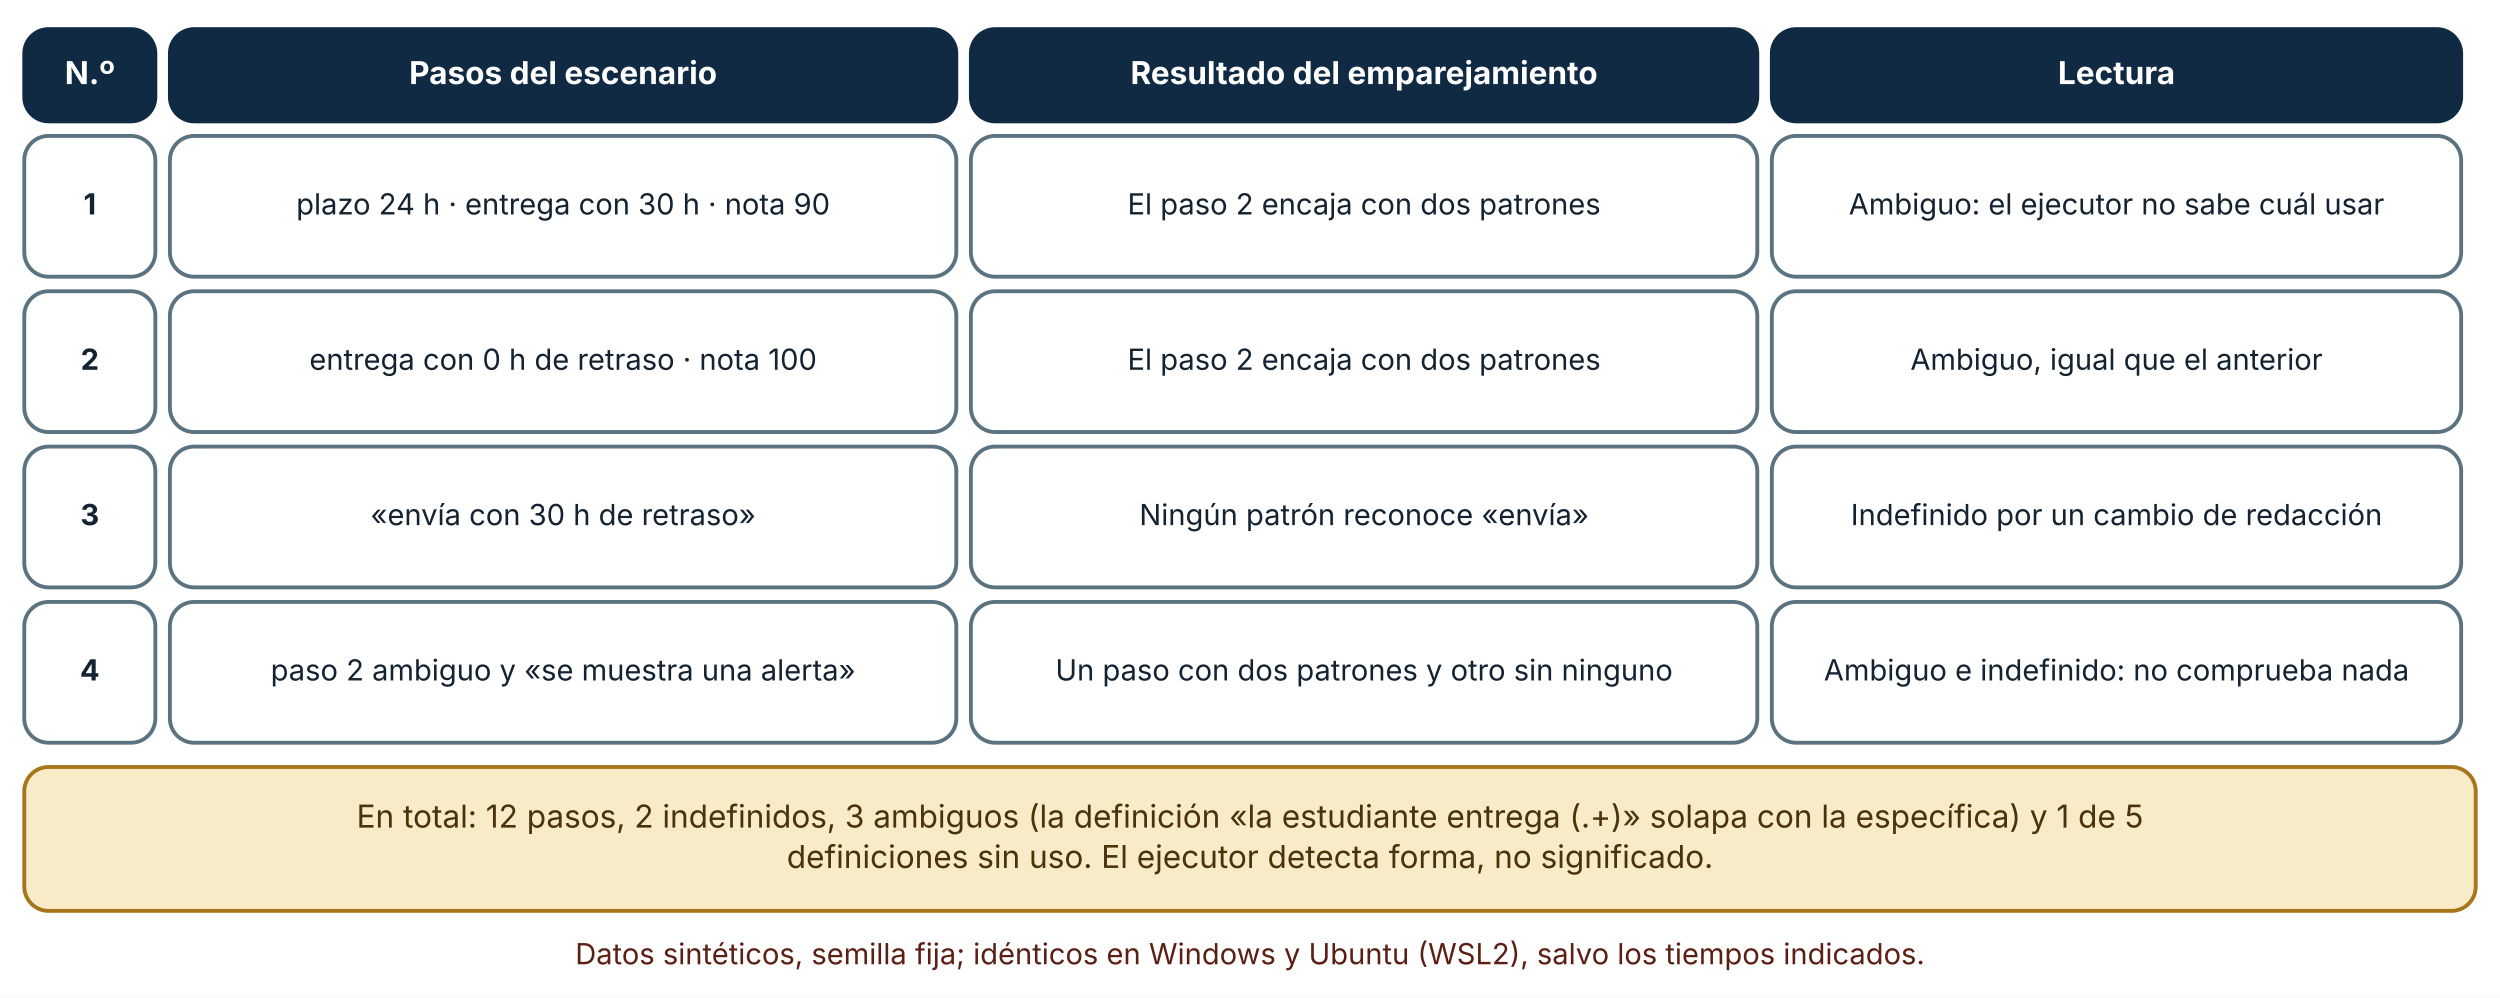
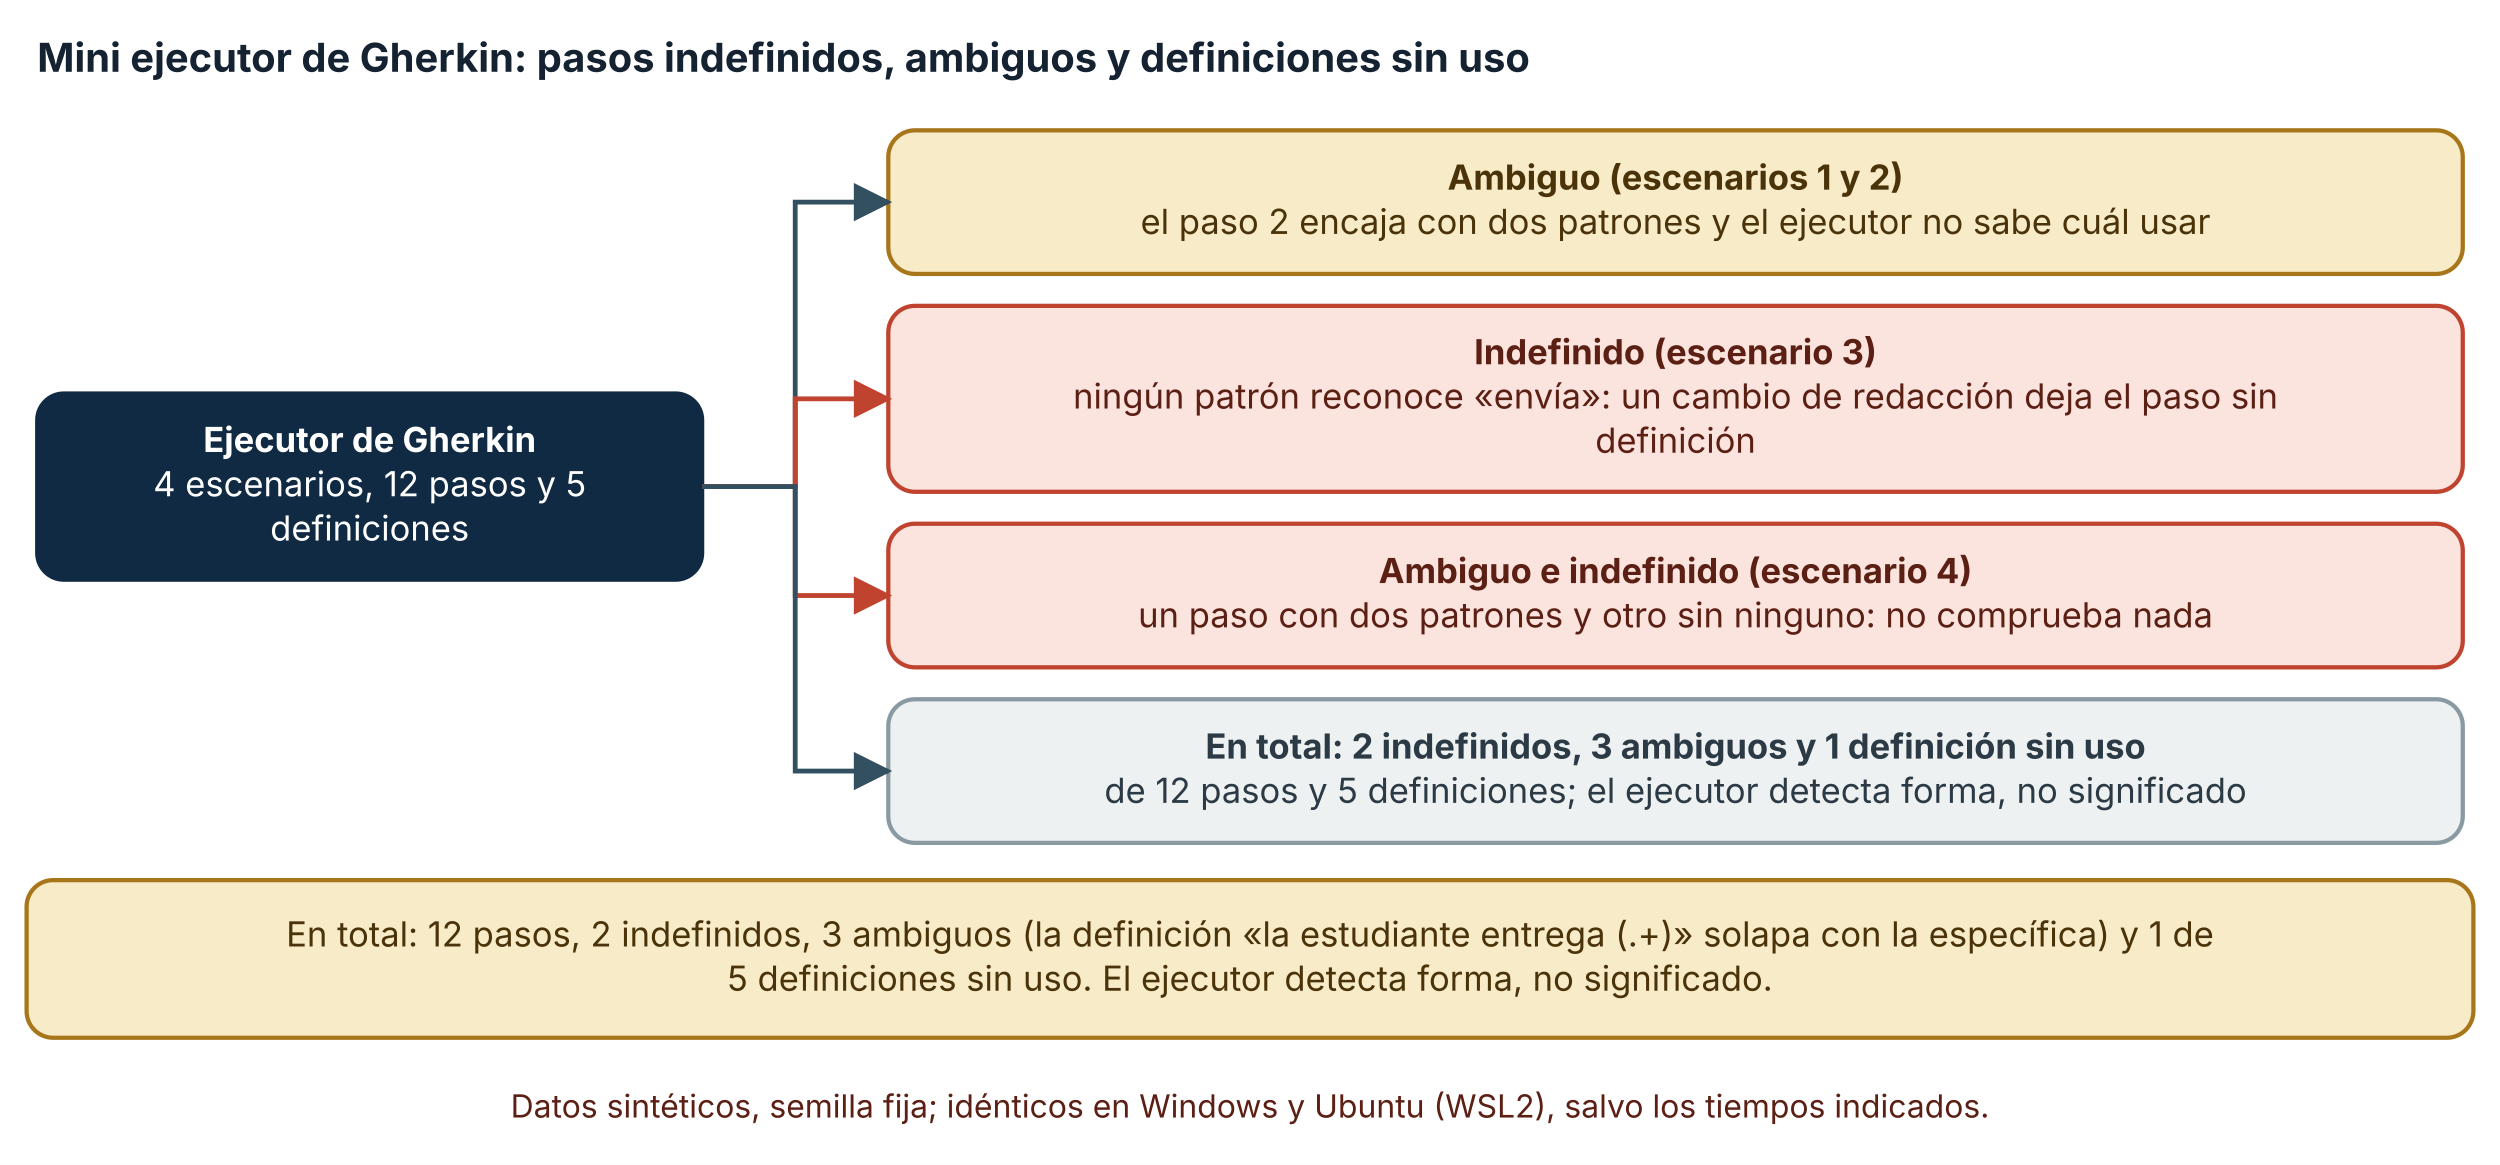
- <svg xmlns="http://www.w3.org/2000/svg" viewBox="0 0 1030 411" width="1030" height="411" role="img" aria-labelledby="t d" font-family="Inter, 'Segoe UI', system-ui, -apple-system, sans-serif">
+ <svg xmlns="http://www.w3.org/2000/svg" viewBox="0 0 940 438" width="940" height="438" role="img" aria-labelledby="t d" font-family="Inter, 'Segoe UI', system-ui, -apple-system, sans-serif">
  <defs>
    <marker id="arrow" viewBox="0 0 10 10" refX="9" refY="5" markerWidth="8" markerHeight="8" orient="auto-start-reverse">
      <path d="M0,0 L10,5 L0,10 z" fill="#32505f" />
    </marker>
    <marker id="arrow-coral" viewBox="0 0 10 10" refX="9" refY="5" markerWidth="8" markerHeight="8" orient="auto-start-reverse">
      <path d="M0,0 L10,5 L0,10 z" fill="#c0432f" />
    </marker>
  </defs>
-   <rect width="1030" height="411" fill="#ffffff" />
-   <rect x="10" y="12" width="54" height="38" rx="10" fill="#102a43" stroke="#102a43" stroke-width="1.6" />
-   <text x="37" y="34.64" font-size="13" text-anchor="middle" font-weight="700" fill="#ffffff">
-     <tspan x="37" dy="0">N.º</tspan>
+   <rect width="940" height="438" fill="#ffffff" />
+   <text x="14" y="27" font-size="15" text-anchor="start" font-weight="700" fill="#142231">
+     <tspan x="14" dy="0">Mini ejecutor de Gherkin: pasos indefinidos, ambiguos y definiciones sin uso</tspan>
  </text>
-   <rect x="70" y="12" width="324" height="38" rx="10" fill="#102a43" stroke="#102a43" stroke-width="1.6" />
-   <text x="232" y="34.64" font-size="13" text-anchor="middle" font-weight="700" fill="#ffffff">
-     <tspan x="232" dy="0">Pasos del escenario</tspan>
+   <rect x="14" y="147.96" width="250" height="70" rx="10" fill="#102a43" stroke="#102a43" stroke-width="1.6" />
+   <text x="139" y="169.96" font-size="13" text-anchor="middle" font-weight="700" fill="#ffffff">
+     <tspan x="139" dy="0">Ejecutor de Gherkin</tspan>
  </text>
-   <rect x="400" y="12" width="324" height="38" rx="10" fill="#102a43" stroke="#102a43" stroke-width="1.6" />
-   <text x="562" y="34.64" font-size="13" text-anchor="middle" font-weight="700" fill="#ffffff">
-     <tspan x="562" dy="0">Resultado del emparejamiento</tspan>
+   <text x="139" y="186.6" font-size="13" text-anchor="middle" font-weight="400" fill="#ffffff">
+     <tspan x="139" dy="0">4 escenarios, 12 pasos y 5</tspan>
  </text>
-   <rect x="730" y="12" width="284" height="38" rx="10" fill="#102a43" stroke="#102a43" stroke-width="1.6" />
-   <text x="872" y="34.64" font-size="13" text-anchor="middle" font-weight="700" fill="#ffffff">
-     <tspan x="872" dy="0">Lectura</tspan>
+   <text x="139" y="203.24" font-size="13" text-anchor="middle" font-weight="400" fill="#ffffff">
+     <tspan x="139" dy="0">definiciones</tspan>
  </text>
-   <rect x="10" y="56" width="54" height="58" rx="10" fill="#ffffff" stroke="#5b7280" stroke-width="1.6" />
-   <text x="37" y="88.36" font-size="12" text-anchor="middle" font-weight="700" fill="#142231">
-     <tspan x="37" dy="0">1</tspan>
+   <rect x="334" y="49" width="592" height="54" rx="10" fill="#f7ebc8" stroke="#a8761a" stroke-width="1.6" />
+   <text x="630" y="71.32" font-size="13" text-anchor="middle" font-weight="700" fill="#4a3209">
+     <tspan x="630" dy="0">Ambiguo (escenarios 1 y 2)</tspan>
  </text>
-   <rect x="70" y="56" width="324" height="58" rx="10" fill="#ffffff" stroke="#5b7280" stroke-width="1.6" />
-   <text x="232" y="88.36" font-size="12" text-anchor="middle" font-weight="400" fill="#142231">
-     <tspan x="232" dy="0">plazo 24 h · entrega con 30 h · nota 90</tspan>
+   <text x="630" y="87.96" font-size="13" text-anchor="middle" font-weight="400" fill="#4a3209">
+     <tspan x="630" dy="0">el paso 2 encaja con dos patrones y el ejecutor no sabe cuál usar</tspan>
  </text>
-   <rect x="400" y="56" width="324" height="58" rx="10" fill="#ffffff" stroke="#5b7280" stroke-width="1.6" />
-   <text x="562" y="88.36" font-size="12" text-anchor="middle" font-weight="400" fill="#142231">
-     <tspan x="562" dy="0">El paso 2 encaja con dos patrones</tspan>
+   <polyline points="264,182.96 299,182.96 299,76 334,76" fill="none" stroke="#32505f" stroke-width="1.8" marker-end="url(#arrow)" />
+   <rect x="334" y="115" width="592" height="69.92" rx="10" fill="#fbe4de" stroke="#c0432f" stroke-width="1.6" />
+   <text x="630" y="136.96" font-size="13" text-anchor="middle" font-weight="700" fill="#5c1f14">
+     <tspan x="630" dy="0">Indefinido (escenario 3)</tspan>
  </text>
-   <rect x="730" y="56" width="284" height="58" rx="10" fill="#ffffff" stroke="#5b7280" stroke-width="1.6" />
-   <text x="872" y="88.36" font-size="12" text-anchor="middle" font-weight="400" fill="#142231">
-     <tspan x="872" dy="0">Ambiguo: el ejecutor no sabe cuál usar</tspan>
+   <text x="630" y="153.6" font-size="13" text-anchor="middle" font-weight="400" fill="#5c1f14">
+     <tspan x="630" dy="0">ningún patrón reconoce «envía»: un cambio de redacción deja el paso sin</tspan>
  </text>
-   <rect x="10" y="120" width="54" height="58" rx="10" fill="#ffffff" stroke="#5b7280" stroke-width="1.6" />
-   <text x="37" y="152.36" font-size="12" text-anchor="middle" font-weight="700" fill="#142231">
-     <tspan x="37" dy="0">2</tspan>
+   <text x="630" y="170.24" font-size="13" text-anchor="middle" font-weight="400" fill="#5c1f14">
+     <tspan x="630" dy="0">definición</tspan>
  </text>
-   <rect x="70" y="120" width="324" height="58" rx="10" fill="#ffffff" stroke="#5b7280" stroke-width="1.6" />
-   <text x="232" y="152.36" font-size="12" text-anchor="middle" font-weight="400" fill="#142231">
-     <tspan x="232" dy="0">entrega con 0 h de retraso · nota 100</tspan>
+   <polyline points="264,182.96 299,182.96 299,149.96 334,149.96" fill="none" stroke="#c0432f" stroke-width="1.8" marker-end="url(#arrow-coral)" />
+   <rect x="334" y="196.92" width="592" height="54" rx="10" fill="#fbe4de" stroke="#c0432f" stroke-width="1.6" />
+   <text x="630" y="219.24" font-size="13" text-anchor="middle" font-weight="700" fill="#5c1f14">
+     <tspan x="630" dy="0">Ambiguo e indefinido (escenario 4)</tspan>
  </text>
-   <rect x="400" y="120" width="324" height="58" rx="10" fill="#ffffff" stroke="#5b7280" stroke-width="1.6" />
-   <text x="562" y="152.36" font-size="12" text-anchor="middle" font-weight="400" fill="#142231">
-     <tspan x="562" dy="0">El paso 2 encaja con dos patrones</tspan>
+   <text x="630" y="235.88" font-size="13" text-anchor="middle" font-weight="400" fill="#5c1f14">
+     <tspan x="630" dy="0">un paso con dos patrones y otro sin ninguno: no comprueba nada</tspan>
  </text>
-   <rect x="730" y="120" width="284" height="58" rx="10" fill="#ffffff" stroke="#5b7280" stroke-width="1.6" />
-   <text x="872" y="152.36" font-size="12" text-anchor="middle" font-weight="400" fill="#142231">
-     <tspan x="872" dy="0">Ambiguo, igual que el anterior</tspan>
+   <polyline points="264,182.96 299,182.96 299,223.92 334,223.92" fill="none" stroke="#c0432f" stroke-width="1.8" marker-end="url(#arrow-coral)" />
+   <rect x="334" y="262.92" width="592" height="54" rx="10" fill="#eef1f2" stroke="#8a9aa3" stroke-width="1.6" />
+   <text x="630" y="285.24" font-size="13" text-anchor="middle" font-weight="700" fill="#2b3a44">
+     <tspan x="630" dy="0">En total: 2 indefinidos, 3 ambiguos y 1 definición sin uso</tspan>
  </text>
-   <rect x="10" y="184" width="54" height="58" rx="10" fill="#ffffff" stroke="#5b7280" stroke-width="1.6" />
-   <text x="37" y="216.36" font-size="12" text-anchor="middle" font-weight="700" fill="#142231">
-     <tspan x="37" dy="0">3</tspan>
+   <text x="630" y="301.88" font-size="13" text-anchor="middle" font-weight="400" fill="#2b3a44">
+     <tspan x="630" dy="0">de 12 pasos y 5 definiciones; el ejecutor detecta forma, no significado</tspan>
  </text>
-   <rect x="70" y="184" width="324" height="58" rx="10" fill="#ffffff" stroke="#5b7280" stroke-width="1.6" />
-   <text x="232" y="216.36" font-size="12" text-anchor="middle" font-weight="400" fill="#142231">
-     <tspan x="232" dy="0">«envía con 30 h de retraso»</tspan>
+   <polyline points="264,182.96 299,182.96 299,289.92 334,289.92" fill="none" stroke="#32505f" stroke-width="1.8" marker-end="url(#arrow)" />
+   <rect x="10" y="330.92" width="920" height="59.28" rx="10" fill="#f7ebc8" stroke="#a8761a" stroke-width="1.6" />
+   <text x="470" y="355.88" font-size="13" text-anchor="middle" font-weight="400" fill="#4a3209">
+     <tspan x="470" dy="0">En total: 12 pasos, 2 indefinidos, 3 ambiguos (la definición «la estudiante entrega (.+)» solapa con la específica) y 1 de</tspan>
  </text>
-   <rect x="400" y="184" width="324" height="58" rx="10" fill="#ffffff" stroke="#5b7280" stroke-width="1.6" />
-   <text x="562" y="216.36" font-size="12" text-anchor="middle" font-weight="400" fill="#142231">
-     <tspan x="562" dy="0">Ningún patrón reconoce «envía»</tspan>
+   <text x="470" y="372.52" font-size="13" text-anchor="middle" font-weight="400" fill="#4a3209">
+     <tspan x="470" dy="0">5 definiciones sin uso. El ejecutor detecta forma, no significado.</tspan>
  </text>
-   <rect x="730" y="184" width="284" height="58" rx="10" fill="#ffffff" stroke="#5b7280" stroke-width="1.6" />
-   <text x="872" y="216.36" font-size="12" text-anchor="middle" font-weight="400" fill="#142231">
-     <tspan x="872" dy="0">Indefinido por un cambio de redacción</tspan>
-   </text>
-   <rect x="10" y="248" width="54" height="58" rx="10" fill="#ffffff" stroke="#5b7280" stroke-width="1.6" />
-   <text x="37" y="280.36" font-size="12" text-anchor="middle" font-weight="700" fill="#142231">
-     <tspan x="37" dy="0">4</tspan>
-   </text>
-   <rect x="70" y="248" width="324" height="58" rx="10" fill="#ffffff" stroke="#5b7280" stroke-width="1.6" />
-   <text x="232" y="280.36" font-size="12" text-anchor="middle" font-weight="400" fill="#142231">
-     <tspan x="232" dy="0">paso 2 ambiguo y «se muestra una alerta»</tspan>
-   </text>
-   <rect x="400" y="248" width="324" height="58" rx="10" fill="#ffffff" stroke="#5b7280" stroke-width="1.6" />
-   <text x="562" y="280.36" font-size="12" text-anchor="middle" font-weight="400" fill="#142231">
-     <tspan x="562" dy="0">Un paso con dos patrones y otro sin ninguno</tspan>
-   </text>
-   <rect x="730" y="248" width="284" height="58" rx="10" fill="#ffffff" stroke="#5b7280" stroke-width="1.6" />
-   <text x="872" y="280.36" font-size="12" text-anchor="middle" font-weight="400" fill="#142231">
-     <tspan x="872" dy="0">Ambiguo e indefinido: no comprueba nada</tspan>
-   </text>
-   <rect x="10" y="316" width="1010" height="59.28" rx="10" fill="#f7ebc8" stroke="#a8761a" stroke-width="1.6" />
-   <text x="515" y="340.96" font-size="13" text-anchor="middle" font-weight="400" fill="#4a3209">
-     <tspan x="515" dy="0">En total: 12 pasos, 2 indefinidos, 3 ambiguos (la definición «la estudiante entrega (.+)» solapa con la específica) y 1 de 5</tspan>
-   </text>
-   <text x="515" y="357.6" font-size="13" text-anchor="middle" font-weight="400" fill="#4a3209">
-     <tspan x="515" dy="0">definiciones sin uso. El ejecutor detecta forma, no significado.</tspan>
-   </text>
-   <text x="515" y="397.28" font-size="12" text-anchor="middle" font-weight="400" fill="#5c1f14">
-     <tspan x="515" dy="0">Datos sintéticos, semilla fija; idénticos en Windows y Ubuntu (WSL2), salvo los tiempos indicados.</tspan>
+   <text x="470" y="420.2" font-size="12" text-anchor="middle" font-weight="400" fill="#5c1f14">
+     <tspan x="470" dy="0">Datos sintéticos, semilla fija; idénticos en Windows y Ubuntu (WSL2), salvo los tiempos indicados.</tspan>
  </text>
</svg>
